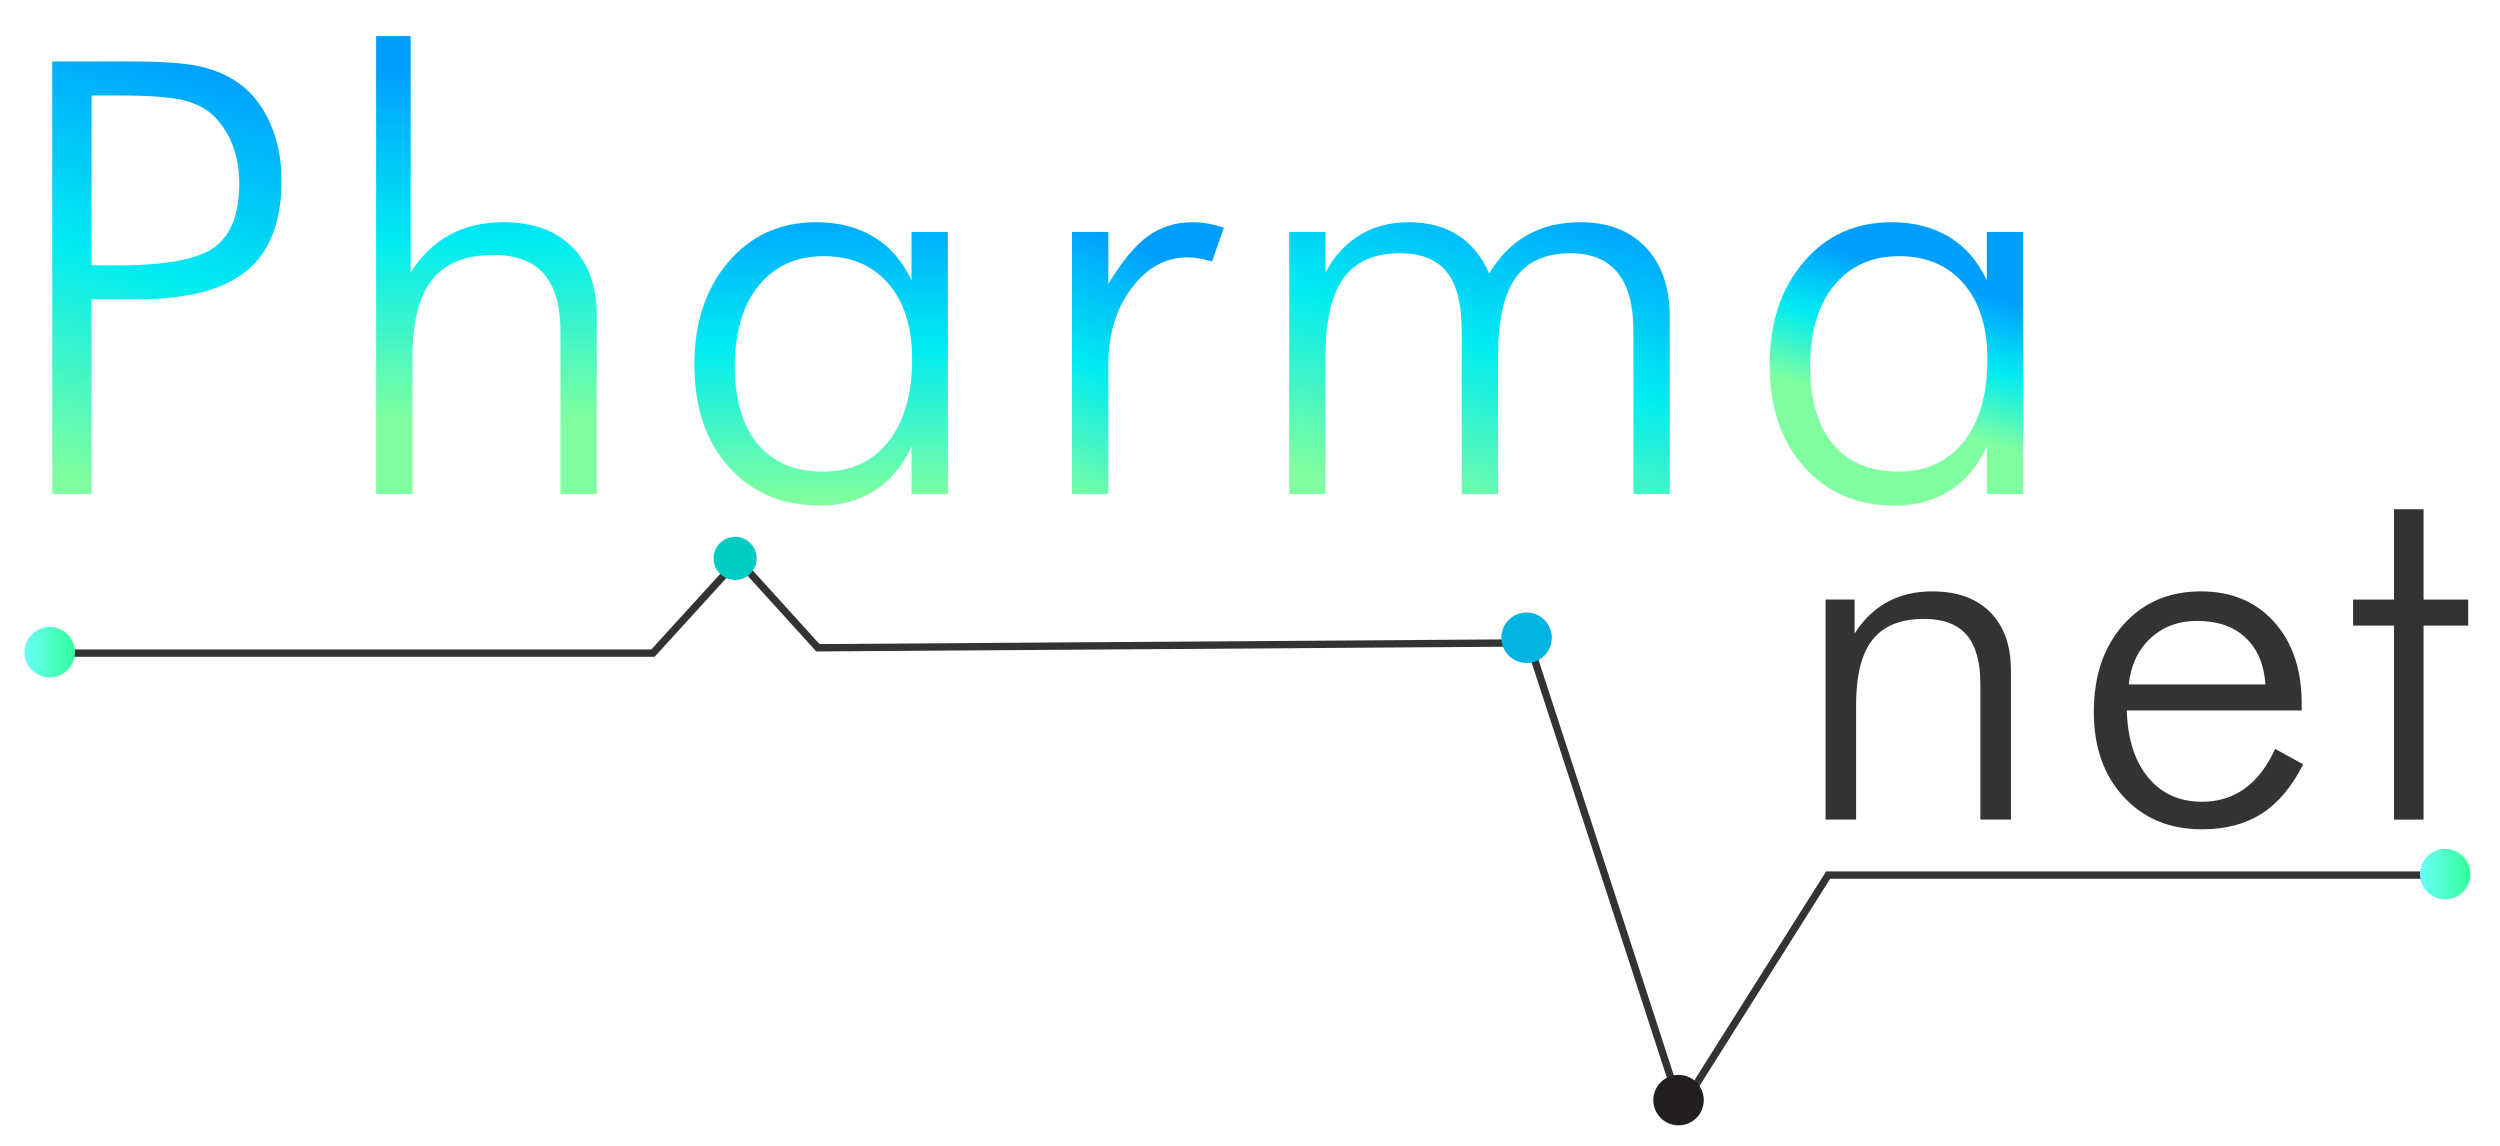
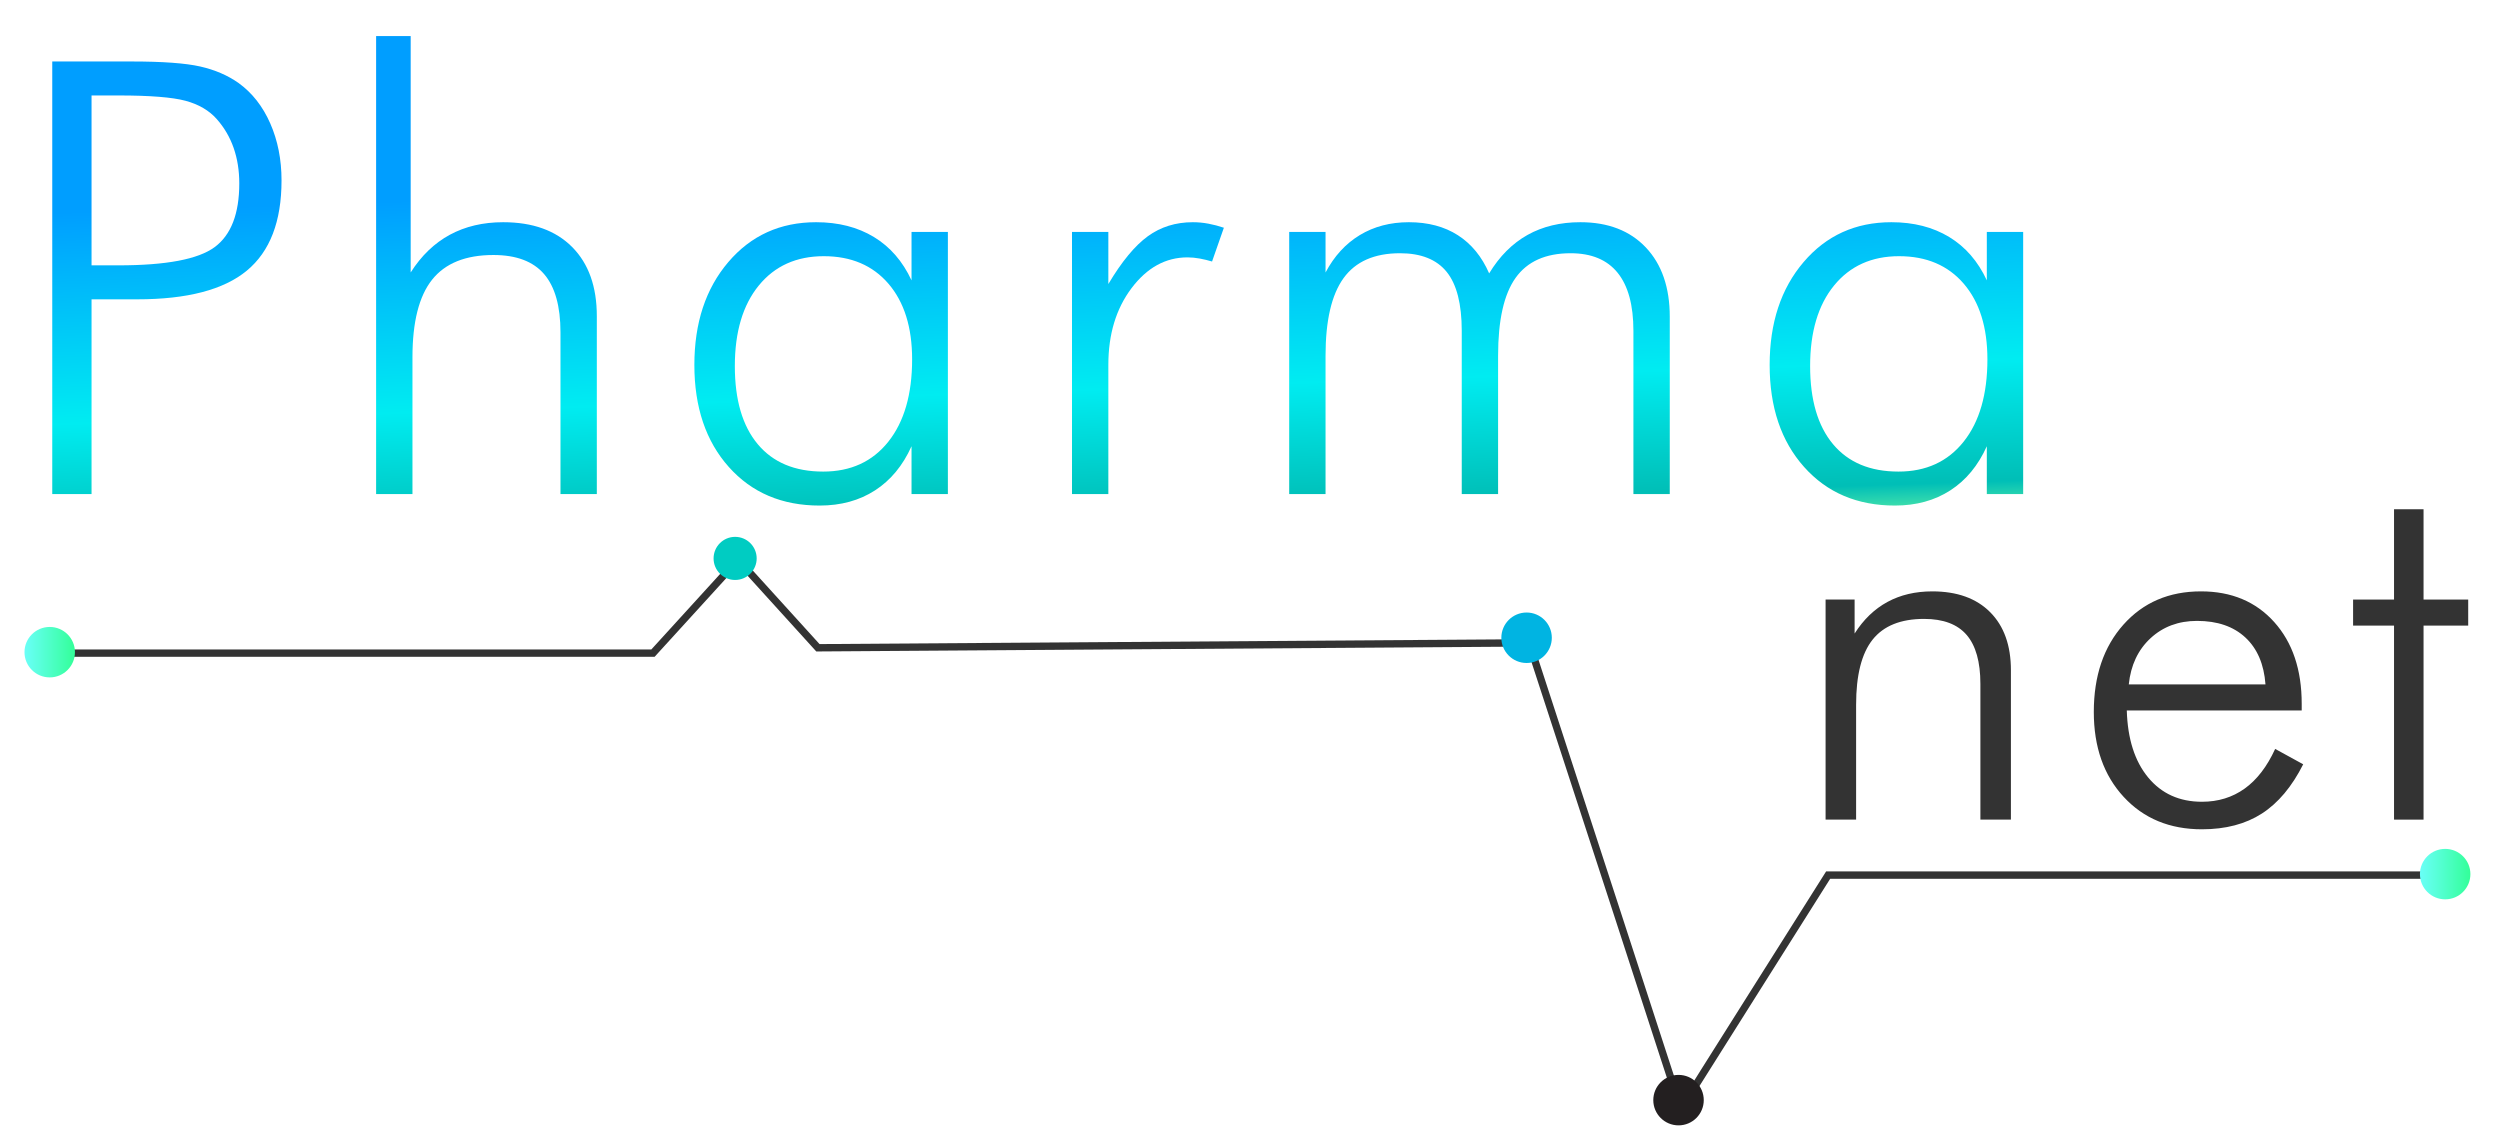
- <svg xmlns="http://www.w3.org/2000/svg" version="1.1" id="svg3713" xml:space="preserve" width="452.667" height="207.333" viewBox="0 0 452.667 207.333">
-   <defs id="defs3717">
-     <clipPath clipPathUnits="userSpaceOnUse" id="clipPath3729">
-       <path d="M 0,155.5 H 339.5 V 0 H 0 Z" id="path3727" />
+ <svg xmlns="http://www.w3.org/2000/svg" version="1.1" id="svg2" xml:space="preserve" width="452.667" height="207.333" viewBox="0 0 452.667 207.333">
+   <defs id="defs6">
+     <clipPath clipPathUnits="userSpaceOnUse" id="clipPath18">
+       <path d="M 0,155.5 H 339.5 V 0 H 0 Z" id="path16" />
    </clipPath>
-     <clipPath clipPathUnits="userSpaceOnUse" id="clipPath3749">
-       <path d="M 0,155.5 H 339.5 V 0 H 0 Z" id="path3747" />
+     <clipPath clipPathUnits="userSpaceOnUse" id="clipPath38">
+       <path d="M 0,155.5 H 339.5 V 0 H 0 Z" id="path36" />
    </clipPath>
-     <linearGradient x1="0" y1="0" x2="1" y2="0" gradientUnits="userSpaceOnUse" gradientTransform="matrix(6.851562,0,0,-6.851562,328.6289,36.79492)" spreadMethod="pad" id="linearGradient3771">
-       <stop style="stop-opacity:1;stop-color:#6afff8" offset="0" id="stop3767" />
-       <stop style="stop-opacity:1;stop-color:#33ff99" offset="1" id="stop3769" />
+     <linearGradient x1="0" y1="0" x2="1" y2="0" gradientUnits="userSpaceOnUse" gradientTransform="matrix(6.851562,0,0,-6.851562,328.6289,36.79492)" spreadMethod="pad" id="linearGradient60">
+       <stop style="stop-opacity:1;stop-color:#6afff8" offset="0" id="stop56" />
+       <stop style="stop-opacity:1;stop-color:#33ff99" offset="1" id="stop58" />
    </linearGradient>
-     <clipPath clipPathUnits="userSpaceOnUse" id="clipPath3781">
-       <path d="M 0,155.5 H 339.5 V 0 H 0 Z" id="path3779" />
+     <clipPath clipPathUnits="userSpaceOnUse" id="clipPath70">
+       <path d="M 0,155.5 H 339.5 V 0 H 0 Z" id="path68" />
    </clipPath>
-     <linearGradient x1="0" y1="0" x2="1" y2="0" gradientUnits="userSpaceOnUse" gradientTransform="matrix(6.852539,0,0,-6.852539,3.325195,66.93555)" spreadMethod="pad" id="linearGradient3811">
-       <stop style="stop-opacity:1;stop-color:#6afff8" offset="0" id="stop3807" />
-       <stop style="stop-opacity:1;stop-color:#33ff99" offset="1" id="stop3809" />
+     <linearGradient x1="0" y1="0" x2="1" y2="0" gradientUnits="userSpaceOnUse" gradientTransform="matrix(6.852539,0,0,-6.852539,3.325195,66.93555)" spreadMethod="pad" id="linearGradient100">
+       <stop style="stop-opacity:1;stop-color:#6afff8" offset="0" id="stop96" />
+       <stop style="stop-opacity:1;stop-color:#33ff99" offset="1" id="stop98" />
    </linearGradient>
-     <linearGradient x1="0" y1="0" x2="1" y2="0" gradientUnits="userSpaceOnUse" gradientTransform="matrix(-20.63075,-66.65321,-66.65321,20.63075,28.60938,156.5107)" spreadMethod="pad" id="linearGradient3837">
-       <stop style="stop-opacity:1;stop-color:#009eff" offset="0" id="stop3827" />
-       <stop style="stop-opacity:1;stop-color:#009eff" offset="0.128" id="stop3829" />
-       <stop style="stop-opacity:1;stop-color:#00ecf1" offset="0.557" id="stop3831" />
-       <stop style="stop-opacity:1;stop-color:#7fffa0" offset="0.985" id="stop3833" />
-       <stop style="stop-opacity:1;stop-color:#7fffa0" offset="1" id="stop3835" />
+     <linearGradient x1="0" y1="0" x2="1" y2="0" gradientUnits="userSpaceOnUse" gradientTransform="matrix(2.000006,-60,-60,-2.000006,21.83447,134.7783)" spreadMethod="pad" id="linearGradient130">
+       <stop style="stop-opacity:1;stop-color:#009eff" offset="0" id="stop116" />
+       <stop style="stop-opacity:1;stop-color:#009eff" offset="0.128" id="stop118" />
+       <stop style="stop-opacity:1;stop-color:#00ecf1" offset="0.606" id="stop120" />
+       <stop style="stop-opacity:1;stop-color:#00bfb7" offset="0.877" id="stop122" />
+       <stop style="stop-opacity:1;stop-color:#00bfb7" offset="0.881" id="stop124" />
+       <stop style="stop-opacity:1;stop-color:#7fffa0" offset="0.985" id="stop126" />
+       <stop style="stop-opacity:1;stop-color:#7fffa0" offset="1" id="stop128" />
    </linearGradient>
-     <linearGradient x1="0" y1="0" x2="1" y2="0" gradientUnits="userSpaceOnUse" gradientTransform="matrix(-2.4e-6,-55.4685,-55.4685,2.4e-6,66.0625,153.334)" spreadMethod="pad" id="linearGradient3863">
-       <stop style="stop-opacity:1;stop-color:#009eff" offset="0" id="stop3853" />
-       <stop style="stop-opacity:1;stop-color:#009eff" offset="0.128" id="stop3855" />
-       <stop style="stop-opacity:1;stop-color:#00ecf1" offset="0.557" id="stop3857" />
-       <stop style="stop-opacity:1;stop-color:#7fffa0" offset="0.985" id="stop3859" />
-       <stop style="stop-opacity:1;stop-color:#7fffa0" offset="1" id="stop3861" />
+     <linearGradient x1="0" y1="0" x2="1" y2="0" gradientUnits="userSpaceOnUse" gradientTransform="matrix(2.000006,-60,-60,-2.000006,64.87744,136.2129)" spreadMethod="pad" id="linearGradient160">
+       <stop style="stop-opacity:1;stop-color:#009eff" offset="0" id="stop146" />
+       <stop style="stop-opacity:1;stop-color:#009eff" offset="0.128" id="stop148" />
+       <stop style="stop-opacity:1;stop-color:#00ecf1" offset="0.606" id="stop150" />
+       <stop style="stop-opacity:1;stop-color:#00bfb7" offset="0.877" id="stop152" />
+       <stop style="stop-opacity:1;stop-color:#00bfb7" offset="0.881" id="stop154" />
+       <stop style="stop-opacity:1;stop-color:#7fffa0" offset="0.985" id="stop156" />
+       <stop style="stop-opacity:1;stop-color:#7fffa0" offset="1" id="stop158" />
    </linearGradient>
-     <linearGradient x1="0" y1="0" x2="1" y2="0" gradientUnits="userSpaceOnUse" gradientTransform="matrix(-2.1e-6,-47.27706,-47.27706,2.1e-6,111.5078,134.5386)" spreadMethod="pad" id="linearGradient3889">
-       <stop style="stop-opacity:1;stop-color:#009eff" offset="0" id="stop3879" />
-       <stop style="stop-opacity:1;stop-color:#009eff" offset="0.128" id="stop3881" />
-       <stop style="stop-opacity:1;stop-color:#00ecf1" offset="0.557" id="stop3883" />
-       <stop style="stop-opacity:1;stop-color:#7fffa0" offset="0.985" id="stop3885" />
-       <stop style="stop-opacity:1;stop-color:#7fffa0" offset="1" id="stop3887" />
+     <linearGradient x1="0" y1="0" x2="1" y2="0" gradientUnits="userSpaceOnUse" gradientTransform="matrix(2.000006,-60,-60,-2.000006,110.7402,137.7417)" spreadMethod="pad" id="linearGradient190">
+       <stop style="stop-opacity:1;stop-color:#009eff" offset="0" id="stop176" />
+       <stop style="stop-opacity:1;stop-color:#009eff" offset="0.128" id="stop178" />
+       <stop style="stop-opacity:1;stop-color:#00ecf1" offset="0.606" id="stop180" />
+       <stop style="stop-opacity:1;stop-color:#00bfb7" offset="0.877" id="stop182" />
+       <stop style="stop-opacity:1;stop-color:#00bfb7" offset="0.881" id="stop184" />
+       <stop style="stop-opacity:1;stop-color:#7fffa0" offset="0.985" id="stop186" />
+       <stop style="stop-opacity:1;stop-color:#7fffa0" offset="1" id="stop188" />
    </linearGradient>
-     <linearGradient x1="0" y1="0" x2="1" y2="0" gradientUnits="userSpaceOnUse" gradientTransform="matrix(-16.36318,-38.69218,-38.69218,16.36318,157.2354,127.0698)" spreadMethod="pad" id="linearGradient3915">
-       <stop style="stop-opacity:1;stop-color:#009eff" offset="0" id="stop3905" />
-       <stop style="stop-opacity:1;stop-color:#009eff" offset="0.128" id="stop3907" />
-       <stop style="stop-opacity:1;stop-color:#00ecf1" offset="0.557" id="stop3909" />
-       <stop style="stop-opacity:1;stop-color:#7fffa0" offset="0.985" id="stop3911" />
-       <stop style="stop-opacity:1;stop-color:#7fffa0" offset="1" id="stop3913" />
+     <linearGradient x1="0" y1="0" x2="1" y2="0" gradientUnits="userSpaceOnUse" gradientTransform="matrix(2.000006,-60,-60,-2.000006,154.7993,139.2105)" spreadMethod="pad" id="linearGradient220">
+       <stop style="stop-opacity:1;stop-color:#009eff" offset="0" id="stop206" />
+       <stop style="stop-opacity:1;stop-color:#009eff" offset="0.128" id="stop208" />
+       <stop style="stop-opacity:1;stop-color:#00ecf1" offset="0.606" id="stop210" />
+       <stop style="stop-opacity:1;stop-color:#00bfb7" offset="0.877" id="stop212" />
+       <stop style="stop-opacity:1;stop-color:#00bfb7" offset="0.881" id="stop214" />
+       <stop style="stop-opacity:1;stop-color:#7fffa0" offset="0.985" id="stop216" />
+       <stop style="stop-opacity:1;stop-color:#7fffa0" offset="1" id="stop218" />
    </linearGradient>
-     <linearGradient x1="0" y1="0" x2="1" y2="0" gradientUnits="userSpaceOnUse" gradientTransform="matrix(-15.90591,-51.38833,-51.38833,15.90591,210.4356,136.9678)" spreadMethod="pad" id="linearGradient3941">
-       <stop style="stop-opacity:1;stop-color:#009eff" offset="0" id="stop3931" />
-       <stop style="stop-opacity:1;stop-color:#009eff" offset="0.128" id="stop3933" />
-       <stop style="stop-opacity:1;stop-color:#00ecf1" offset="0.557" id="stop3935" />
-       <stop style="stop-opacity:1;stop-color:#7fffa0" offset="0.985" id="stop3937" />
-       <stop style="stop-opacity:1;stop-color:#7fffa0" offset="1" id="stop3939" />
+     <linearGradient x1="0" y1="0" x2="1" y2="0" gradientUnits="userSpaceOnUse" gradientTransform="matrix(2.000006,-60,-60,-2.000006,199.5781,140.7031)" spreadMethod="pad" id="linearGradient250">
+       <stop style="stop-opacity:1;stop-color:#009eff" offset="0" id="stop236" />
+       <stop style="stop-opacity:1;stop-color:#009eff" offset="0.128" id="stop238" />
+       <stop style="stop-opacity:1;stop-color:#00ecf1" offset="0.606" id="stop240" />
+       <stop style="stop-opacity:1;stop-color:#00bfb7" offset="0.877" id="stop242" />
+       <stop style="stop-opacity:1;stop-color:#00bfb7" offset="0.881" id="stop244" />
+       <stop style="stop-opacity:1;stop-color:#7fffa0" offset="0.985" id="stop246" />
+       <stop style="stop-opacity:1;stop-color:#7fffa0" offset="1" id="stop248" />
    </linearGradient>
-     <linearGradient x1="0" y1="0" x2="1" y2="0" gradientUnits="userSpaceOnUse" gradientTransform="matrix(-6.676531,-21.57034,-21.57034,6.676531,264.1045,120.4404)" spreadMethod="pad" id="linearGradient3967">
-       <stop style="stop-opacity:1;stop-color:#009eff" offset="0" id="stop3957" />
-       <stop style="stop-opacity:1;stop-color:#009eff" offset="0.128" id="stop3959" />
-       <stop style="stop-opacity:1;stop-color:#00ecf1" offset="0.557" id="stop3961" />
-       <stop style="stop-opacity:1;stop-color:#7fffa0" offset="0.985" id="stop3963" />
-       <stop style="stop-opacity:1;stop-color:#7fffa0" offset="1" id="stop3965" />
+     <linearGradient x1="0" y1="0" x2="1" y2="0" gradientUnits="userSpaceOnUse" gradientTransform="matrix(2.000006,-60,-60,-2.000006,256.6025,142.6035)" spreadMethod="pad" id="linearGradient280">
+       <stop style="stop-opacity:1;stop-color:#009eff" offset="0" id="stop266" />
+       <stop style="stop-opacity:1;stop-color:#009eff" offset="0.128" id="stop268" />
+       <stop style="stop-opacity:1;stop-color:#00ecf1" offset="0.606" id="stop270" />
+       <stop style="stop-opacity:1;stop-color:#00bfb7" offset="0.877" id="stop272" />
+       <stop style="stop-opacity:1;stop-color:#00bfb7" offset="0.881" id="stop274" />
+       <stop style="stop-opacity:1;stop-color:#7fffa0" offset="0.985" id="stop276" />
+       <stop style="stop-opacity:1;stop-color:#7fffa0" offset="1" id="stop278" />
    </linearGradient>
  </defs>
-   <g id="g3721" transform="matrix(1.333333,0,0,-1.333333,0,207.3333)">
-     <g id="g3723">
-       <g id="g3725" clip-path="url(#clipPath3729)">
-         <g id="g3731" transform="translate(247.915,44.1953)">
-           <path d="M 0,0 V 29.885 H 3.941 V 25.27 c 1.213,1.908 2.702,3.339 4.465,4.294 1.763,0.956 3.79,1.432 6.081,1.432 3.37,0 5.992,-0.943 7.867,-2.83 1.875,-1.887 2.814,-4.514 2.814,-7.883 V 0 h -4.145 v 18.43 c 0,2.986 -0.623,5.205 -1.87,6.654 -1.246,1.449 -3.173,2.173 -5.778,2.173 -3.166,0 -5.497,-0.939 -6.99,-2.814 C 4.891,22.568 4.145,19.62 4.145,15.6 V 0 Z" style="fill:#333333;fill-opacity:1;fill-rule:nonzero;stroke:none" id="path3733" />
+   <g id="g10" transform="matrix(1.333333,0,0,-1.333333,0,207.3333)">
+     <g id="g12">
+       <g id="g14" clip-path="url(#clipPath18)">
+         <g id="g20" transform="translate(247.915,44.1953)">
+           <path d="M 0,0 V 29.885 H 3.941 V 25.27 c 1.213,1.908 2.702,3.339 4.465,4.294 1.763,0.956 3.79,1.432 6.081,1.432 3.37,0 5.992,-0.943 7.867,-2.83 1.875,-1.887 2.814,-4.514 2.814,-7.883 V 0 h -4.145 v 18.43 c 0,2.986 -0.623,5.205 -1.87,6.654 -1.246,1.449 -3.173,2.173 -5.778,2.173 -3.166,0 -5.497,-0.939 -6.99,-2.814 C 4.891,22.568 4.145,19.62 4.145,15.6 V 0 Z" style="fill:#333333;fill-opacity:1;fill-rule:nonzero;stroke:none" id="path22" />
        </g>
-         <g id="g3735" transform="translate(289.0889,62.5576)">
-           <path d="M 0,0 H 18.564 C 18.362,2.74 17.453,4.862 15.836,6.368 14.219,7.872 12.028,8.625 9.266,8.625 6.75,8.625 4.645,7.839 2.948,6.267 1.252,4.694 0.27,2.605 0,0 m -4.75,-3.739 c 0,4.896 1.342,8.848 4.026,11.859 2.684,3.01 6.194,4.514 10.529,4.514 4.133,0 7.445,-1.387 9.939,-4.16 2.492,-2.775 3.739,-6.475 3.739,-11.102 v -0.91 H -0.27 c 0.113,-3.863 1.079,-6.895 2.899,-9.096 1.818,-2.202 4.256,-3.303 7.31,-3.303 2.202,0 4.133,0.596 5.795,1.787 1.662,1.19 3.043,2.987 4.145,5.39 l 3.807,-2.089 c -1.528,-3.032 -3.398,-5.261 -5.61,-6.687 -2.213,-1.426 -4.925,-2.14 -8.137,-2.14 -4.379,0 -7.922,1.466 -10.629,4.398 -2.707,2.929 -4.06,6.776 -4.06,11.539" style="fill:#333333;fill-opacity:1;fill-rule:nonzero;stroke:none" id="path3737" />
+         <g id="g24" transform="translate(289.0889,62.5576)">
+           <path d="M 0,0 H 18.564 C 18.362,2.74 17.453,4.862 15.836,6.368 14.219,7.872 12.028,8.625 9.266,8.625 6.75,8.625 4.645,7.839 2.948,6.267 1.252,4.694 0.27,2.605 0,0 m -4.75,-3.739 c 0,4.896 1.342,8.848 4.026,11.859 2.684,3.01 6.194,4.514 10.529,4.514 4.133,0 7.445,-1.387 9.939,-4.16 2.492,-2.775 3.739,-6.475 3.739,-11.102 v -0.91 H -0.27 c 0.113,-3.863 1.079,-6.895 2.899,-9.096 1.818,-2.202 4.256,-3.303 7.31,-3.303 2.202,0 4.133,0.596 5.795,1.787 1.662,1.19 3.043,2.987 4.145,5.39 l 3.807,-2.089 c -1.528,-3.032 -3.398,-5.261 -5.61,-6.687 -2.213,-1.426 -4.925,-2.14 -8.137,-2.14 -4.379,0 -7.922,1.466 -10.629,4.398 -2.707,2.929 -4.06,6.776 -4.06,11.539" style="fill:#333333;fill-opacity:1;fill-rule:nonzero;stroke:none" id="path26" />
        </g>
-         <g id="g3739" transform="translate(319.5498,70.543)">
-           <path d="M 0,0 V 3.537 H 5.56 V 15.801 H 9.568 V 3.537 h 6.065 V 0 H 9.568 V -26.348 H 5.56 L 5.56,0 Z" style="fill:#333333;fill-opacity:1;fill-rule:nonzero;stroke:none" id="path3741" />
+         <g id="g28" transform="translate(319.5498,70.543)">
+           <path d="M 0,0 V 3.537 H 5.56 V 15.801 H 9.568 V 3.537 h 6.065 V 0 H 9.568 V -26.348 H 5.56 L 5.56,0 Z" style="fill:#333333;fill-opacity:1;fill-rule:nonzero;stroke:none" id="path30" />
        </g>
      </g>
    </g>
-     <g id="g3743">
-       <g id="g3745" clip-path="url(#clipPath3749)">
-         <g id="g3751" transform="translate(7.0981,66.8027)">
-           <path d="m 0,0 h 81.574 l 11.555,12.682 10.845,-11.953 96.58,0.664 c 20.639,-63.227 20.583,-63.375 20.639,-63.227 0.056,0.148 19.971,31.693 19.971,31.693 h 84.139" style="fill:none;stroke:#333333;stroke-width:1;stroke-linecap:butt;stroke-linejoin:miter;stroke-miterlimit:10;stroke-dasharray:none;stroke-opacity:1" id="path3753" />
+     <g id="g32">
+       <g id="g34" clip-path="url(#clipPath38)">
+         <g id="g40" transform="translate(7.0981,66.8027)">
+           <path d="m 0,0 h 81.574 l 11.555,12.682 10.845,-11.953 96.58,0.664 c 20.639,-63.227 20.583,-63.375 20.639,-63.227 0.056,0.148 19.971,31.693 19.971,31.693 h 84.139" style="fill:none;stroke:#333333;stroke-width:1;stroke-linecap:butt;stroke-linejoin:miter;stroke-miterlimit:10;stroke-dasharray:none;stroke-opacity:1" id="path42" />
        </g>
      </g>
    </g>
-     <g id="g3755">
-       <g id="g3757">
-         <g id="g3763">
-           <g id="g3765">
-             <path d="m 328.629,36.795 c 0,-1.892 1.533,-3.426 3.426,-3.426 v 0 c 1.891,0 3.425,1.534 3.425,3.426 v 0 c 0,1.893 -1.534,3.426 -3.425,3.426 v 0 c -1.893,0 -3.426,-1.533 -3.426,-3.426" style="fill:url(#linearGradient3771);stroke:none" id="path3773" />
+     <g id="g44">
+       <g id="g46">
+         <g id="g52">
+           <g id="g54">
+             <path d="m 328.629,36.795 c 0,-1.892 1.533,-3.426 3.426,-3.426 v 0 c 1.891,0 3.425,1.534 3.425,3.426 v 0 c 0,1.893 -1.534,3.426 -3.425,3.426 v 0 c -1.893,0 -3.426,-1.533 -3.426,-3.426" style="fill:url(#linearGradient60);stroke:none" id="path62" />
          </g>
        </g>
      </g>
    </g>
-     <g id="g3775">
-       <g id="g3777" clip-path="url(#clipPath3781)">
-         <g id="g3783" transform="translate(231.3711,6.1025)">
-           <path d="m 0,0 c 0,-1.893 -1.533,-3.427 -3.426,-3.427 -1.892,0 -3.428,1.534 -3.428,3.427 0,1.894 1.536,3.426 3.428,3.426 C -1.533,3.426 0,1.894 0,0" style="fill:#231f20;fill-opacity:1;fill-rule:nonzero;stroke:none" id="path3785" />
+     <g id="g64">
+       <g id="g66" clip-path="url(#clipPath70)">
+         <g id="g72" transform="translate(231.3711,6.1025)">
+           <path d="m 0,0 c 0,-1.893 -1.533,-3.427 -3.426,-3.427 -1.892,0 -3.428,1.534 -3.428,3.427 0,1.894 1.536,3.426 3.428,3.426 C -1.533,3.426 0,1.894 0,0" style="fill:#231f20;fill-opacity:1;fill-rule:nonzero;stroke:none" id="path74" />
        </g>
-         <g id="g3787" transform="translate(210.7363,68.8926)">
-           <path d="m 0,0 c 0,-1.893 -1.535,-3.427 -3.424,-3.427 -1.894,0 -3.429,1.534 -3.429,3.427 0,1.893 1.535,3.427 3.429,3.427 C -1.535,3.427 0,1.893 0,0" style="fill:#00b4e2;fill-opacity:1;fill-rule:nonzero;stroke:none" id="path3789" />
+         <g id="g76" transform="translate(210.7363,68.8926)">
+           <path d="m 0,0 c 0,-1.893 -1.535,-3.427 -3.424,-3.427 -1.894,0 -3.429,1.534 -3.429,3.427 0,1.893 1.535,3.427 3.429,3.427 C -1.535,3.427 0,1.893 0,0" style="fill:#00b4e2;fill-opacity:1;fill-rule:nonzero;stroke:none" id="path78" />
        </g>
-         <g id="g3791" transform="translate(102.7568,79.666)">
-           <path d="m 0,0 c 0,-1.613 -1.31,-2.926 -2.926,-2.926 -1.616,0 -2.927,1.313 -2.927,2.926 0,1.618 1.311,2.929 2.927,2.929 C -1.31,2.929 0,1.618 0,0" style="fill:#00ccc2;fill-opacity:1;fill-rule:nonzero;stroke:none" id="path3793" />
+         <g id="g80" transform="translate(102.7568,79.666)">
+           <path d="m 0,0 c 0,-1.613 -1.31,-2.926 -2.926,-2.926 -1.616,0 -2.927,1.313 -2.927,2.926 0,1.618 1.311,2.929 2.927,2.929 C -1.31,2.929 0,1.618 0,0" style="fill:#00ccc2;fill-opacity:1;fill-rule:nonzero;stroke:none" id="path82" />
        </g>
      </g>
    </g>
-     <g id="g3795">
-       <g id="g3797">
-         <g id="g3803">
-           <g id="g3805">
-             <path d="m 3.326,66.935 c 0,-1.893 1.533,-3.426 3.426,-3.426 v 0 c 1.892,0 3.426,1.533 3.426,3.426 v 0 c 0,1.893 -1.534,3.426 -3.426,3.426 v 0 c -1.893,0 -3.426,-1.533 -3.426,-3.426" style="fill:url(#linearGradient3811);stroke:none" id="path3813" />
+     <g id="g84">
+       <g id="g86">
+         <g id="g92">
+           <g id="g94">
+             <path d="m 3.326,66.935 c 0,-1.893 1.533,-3.426 3.426,-3.426 v 0 c 1.892,0 3.426,1.533 3.426,3.426 v 0 c 0,1.893 -1.534,3.426 -3.426,3.426 v 0 c -1.893,0 -3.426,-1.533 -3.426,-3.426" style="fill:url(#linearGradient100);stroke:none" id="path102" />
          </g>
        </g>
      </g>
    </g>
-     <g id="g3815">
-       <g id="g3817">
-         <g id="g3823">
-           <g id="g3825">
-             <path d="M 7.096,147.151 V 88.409 h 5.336 v 26.442 h 6.199 c 6.789,0 11.752,1.299 14.891,3.898 v 0 c 3.14,2.598 4.71,6.682 4.71,12.252 v 0 c 0,2.832 -0.509,5.409 -1.529,7.734 v 0 c -1.02,2.325 -2.454,4.154 -4.304,5.491 v 0 c -1.475,1.041 -3.212,1.79 -5.21,2.244 v 0 c -1.998,0.453 -5.116,0.681 -9.353,0.681 v 0 z m 5.336,-4.614 h 3.652 c 4.279,0 7.315,-0.242 9.108,-0.723 v 0 c 1.792,-0.483 3.21,-1.314 4.252,-2.493 v 0 c 1.016,-1.152 1.779,-2.459 2.288,-3.919 v 0 c 0.507,-1.461 0.763,-3.062 0.763,-4.803 v 0 c 0,-4.126 -1.118,-7.014 -3.351,-8.662 v 0 c -2.234,-1.648 -6.587,-2.472 -13.06,-2.472 v 0 h -3.652 z" style="fill:url(#linearGradient3837);stroke:none" id="path3839" />
+     <g id="g104">
+       <g id="g106">
+         <g id="g112">
+           <g id="g114">
+             <path d="M 7.096,147.151 V 88.409 h 5.336 v 26.442 h 6.199 c 6.789,0 11.752,1.299 14.891,3.898 v 0 c 3.14,2.598 4.71,6.682 4.71,12.252 v 0 c 0,2.832 -0.509,5.409 -1.529,7.734 v 0 c -1.02,2.325 -2.454,4.154 -4.304,5.491 v 0 c -1.475,1.041 -3.212,1.79 -5.21,2.244 v 0 c -1.998,0.453 -5.116,0.681 -9.353,0.681 v 0 z m 5.336,-4.614 h 3.652 c 4.279,0 7.315,-0.242 9.108,-0.723 v 0 c 1.792,-0.483 3.21,-1.314 4.252,-2.493 v 0 c 1.016,-1.152 1.779,-2.459 2.288,-3.919 v 0 c 0.507,-1.461 0.763,-3.062 0.763,-4.803 v 0 c 0,-4.126 -1.118,-7.014 -3.351,-8.662 v 0 c -2.234,-1.648 -6.587,-2.472 -13.06,-2.472 v 0 h -3.652 z" style="fill:url(#linearGradient130);stroke:none" id="path132" />
          </g>
        </g>
      </g>
    </g>
-     <g id="g3841">
-       <g id="g3843">
-         <g id="g3849">
-           <g id="g3851">
-             <path d="M 51.076,150.602 V 88.409 h 4.936 v 18.578 c 0,4.788 0.889,8.299 2.668,10.532 v 0 c 1.778,2.233 4.554,3.351 8.326,3.351 v 0 c 3.102,0 5.396,-0.863 6.88,-2.588 v 0 c 1.485,-1.726 2.228,-4.368 2.228,-7.925 v 0 -21.948 h 4.935 v 24.155 c 0,4.012 -1.116,7.142 -3.35,9.389 v 0 c -2.233,2.247 -5.356,3.37 -9.369,3.37 v 0 c -2.729,0 -5.143,-0.569 -7.243,-1.704 v 0 c -2.1,-1.139 -3.871,-2.844 -5.316,-5.117 v 0 32.1 z" style="fill:url(#linearGradient3863);stroke:none" id="path3865" />
+     <g id="g134">
+       <g id="g136">
+         <g id="g142">
+           <g id="g144">
+             <path d="M 51.076,150.602 V 88.409 h 4.936 v 18.578 c 0,4.788 0.889,8.299 2.668,10.532 v 0 c 1.778,2.233 4.554,3.351 8.326,3.351 v 0 c 3.102,0 5.396,-0.863 6.88,-2.588 v 0 c 1.485,-1.726 2.228,-4.368 2.228,-7.925 v 0 -21.948 h 4.935 v 24.155 c 0,4.012 -1.116,7.142 -3.35,9.389 v 0 c -2.233,2.247 -5.356,3.37 -9.369,3.37 v 0 c -2.729,0 -5.143,-0.569 -7.243,-1.704 v 0 c -2.1,-1.139 -3.871,-2.844 -5.316,-5.117 v 0 32.1 z" style="fill:url(#linearGradient160);stroke:none" id="path162" />
          </g>
        </g>
      </g>
    </g>
-     <g id="g3867">
-       <g id="g3869">
-         <g id="g3875">
-           <g id="g3877">
-             <path d="m 98.909,119.915 c -3.076,-3.604 -4.614,-8.262 -4.614,-13.972 v 0 c 0,-5.739 1.558,-10.357 4.674,-13.853 v 0 c 3.115,-3.498 7.228,-5.245 12.338,-5.245 v 0 c 2.89,0 5.397,0.687 7.524,2.063 v 0 c 2.126,1.376 3.778,3.374 4.955,5.992 v 0 -6.491 h 4.936 v 35.59 h -4.936 v -6.571 c -1.204,2.591 -2.909,4.554 -5.116,5.891 v 0 c -2.206,1.336 -4.822,2.004 -7.844,2.004 v 0 c -4.87,0 -8.842,-1.802 -11.917,-5.408 m 3.993,-24.735 c -2.074,2.48 -3.111,6.015 -3.111,10.603 v 0 c 0,4.643 1.084,8.29 3.251,10.944 v 0 c 2.166,2.654 5.108,3.982 8.827,3.982 v 0 c 3.717,0 6.647,-1.248 8.787,-3.741 v 0 c 2.14,-2.494 3.21,-5.916 3.21,-10.264 v 0 c 0,-4.748 -1.077,-8.477 -3.23,-11.184 v 0 c -2.154,-2.708 -5.103,-4.061 -8.847,-4.061 v 0 c -3.852,0 -6.816,1.239 -8.887,3.721" style="fill:url(#linearGradient3889);stroke:none" id="path3891" />
+     <g id="g164">
+       <g id="g166">
+         <g id="g172">
+           <g id="g174">
+             <path d="m 98.909,119.915 c -3.076,-3.604 -4.614,-8.262 -4.614,-13.972 v 0 c 0,-5.739 1.558,-10.357 4.674,-13.853 v 0 c 3.115,-3.498 7.228,-5.245 12.338,-5.245 v 0 c 2.89,0 5.397,0.687 7.524,2.063 v 0 c 2.126,1.376 3.778,3.374 4.955,5.992 v 0 -6.491 h 4.936 v 35.59 h -4.936 v -6.571 c -1.204,2.591 -2.909,4.554 -5.116,5.891 v 0 c -2.206,1.336 -4.822,2.004 -7.844,2.004 v 0 c -4.87,0 -8.842,-1.802 -11.917,-5.408 m 3.993,-24.735 c -2.074,2.48 -3.111,6.015 -3.111,10.603 v 0 c 0,4.643 1.084,8.29 3.251,10.944 v 0 c 2.166,2.654 5.108,3.982 8.827,3.982 v 0 c 3.717,0 6.647,-1.248 8.787,-3.741 v 0 c 2.14,-2.494 3.21,-5.916 3.21,-10.264 v 0 c 0,-4.748 -1.077,-8.477 -3.23,-11.184 v 0 c -2.154,-2.708 -5.103,-4.061 -8.847,-4.061 v 0 c -3.852,0 -6.816,1.239 -8.887,3.721" style="fill:url(#linearGradient190);stroke:none" id="path192" />
          </g>
        </g>
      </g>
    </g>
-     <g id="g3893">
-       <g id="g3895">
-         <g id="g3901">
-           <g id="g3903">
-             <path d="m 155.869,123.413 c -1.752,-1.272 -3.538,-3.434 -5.356,-6.485 v 0 7.071 h -4.935 v -35.59 h 4.935 v 17.538 c 0,4.156 1.05,7.629 3.149,10.419 v 0 c 2.1,2.788 4.635,4.183 7.604,4.183 v 0 c 0.534,0 1.09,-0.055 1.666,-0.16 v 0 c 0.574,-0.108 1.13,-0.242 1.665,-0.402 v 0 l 1.605,4.587 c -0.697,0.236 -1.399,0.42 -2.106,0.552 v 0 c -0.711,0.132 -1.413,0.197 -2.107,0.197 v 0 c -2.328,0 -4.368,-0.636 -6.12,-1.91" style="fill:url(#linearGradient3915);stroke:none" id="path3917" />
+     <g id="g194">
+       <g id="g196">
+         <g id="g202">
+           <g id="g204">
+             <path d="m 155.869,123.413 c -1.752,-1.272 -3.538,-3.434 -5.356,-6.485 v 0 7.071 h -4.935 v -35.59 h 4.935 v 17.538 c 0,4.156 1.05,7.629 3.149,10.419 v 0 c 2.1,2.788 4.635,4.183 7.604,4.183 v 0 c 0.534,0 1.09,-0.055 1.666,-0.16 v 0 c 0.574,-0.108 1.13,-0.242 1.665,-0.402 v 0 l 1.605,4.587 c -0.697,0.236 -1.399,0.42 -2.106,0.552 v 0 c -0.711,0.132 -1.413,0.197 -2.107,0.197 v 0 c -2.328,0 -4.368,-0.636 -6.12,-1.91" style="fill:url(#linearGradient220);stroke:none" id="path222" />
          </g>
        </g>
      </g>
    </g>
-     <g id="g3919">
-       <g id="g3921">
-         <g id="g3927">
-           <g id="g3929">
-             <path d="m 207.437,123.596 c -2.058,-1.152 -3.796,-2.892 -5.21,-5.221 v 0 c -0.992,2.276 -2.409,4.004 -4.245,5.182 v 0 c -1.838,1.177 -4.056,1.766 -6.658,1.766 v 0 c -2.516,0 -4.734,-0.582 -6.66,-1.746 v 0 c -1.926,-1.165 -3.479,-2.858 -4.655,-5.081 v 0 5.503 h -4.935 v -35.59 h 4.935 v 18.785 c 0,4.772 0.815,8.285 2.448,10.538 v 0 c 1.631,2.252 4.185,3.378 7.663,3.378 v 0 c 2.862,0 4.976,-0.845 6.34,-2.533 v 0 c 1.364,-1.69 2.046,-4.359 2.046,-8.005 v 0 -22.163 h 4.935 v 18.785 c 0,4.825 0.792,8.352 2.381,10.578 v 0 c 1.59,2.226 4.078,3.338 7.468,3.338 v 0 c 2.828,0 4.957,-0.885 6.386,-2.655 v 0 c 1.429,-1.769 2.142,-4.397 2.142,-7.883 v 0 -22.163 h 4.936 v 24.075 c 0,3.985 -1.084,7.121 -3.246,9.408 v 0 c -2.166,2.287 -5.13,3.431 -8.896,3.431 v 0 c -2.726,0 -5.118,-0.576 -7.175,-1.727" style="fill:url(#linearGradient3941);stroke:none" id="path3943" />
+     <g id="g224">
+       <g id="g226">
+         <g id="g232">
+           <g id="g234">
+             <path d="m 207.437,123.596 c -2.058,-1.152 -3.796,-2.892 -5.21,-5.221 v 0 c -0.992,2.276 -2.409,4.004 -4.245,5.182 v 0 c -1.838,1.177 -4.056,1.766 -6.658,1.766 v 0 c -2.516,0 -4.734,-0.582 -6.66,-1.746 v 0 c -1.926,-1.165 -3.479,-2.858 -4.655,-5.081 v 0 5.503 h -4.935 v -35.59 h 4.935 v 18.785 c 0,4.772 0.815,8.285 2.448,10.538 v 0 c 1.631,2.252 4.185,3.378 7.663,3.378 v 0 c 2.862,0 4.976,-0.845 6.34,-2.533 v 0 c 1.364,-1.69 2.046,-4.359 2.046,-8.005 v 0 -22.163 h 4.935 v 18.785 c 0,4.825 0.792,8.352 2.381,10.578 v 0 c 1.59,2.226 4.078,3.338 7.468,3.338 v 0 c 2.828,0 4.957,-0.885 6.386,-2.655 v 0 c 1.429,-1.769 2.142,-4.397 2.142,-7.883 v 0 -22.163 h 4.936 v 24.075 c 0,3.985 -1.084,7.121 -3.246,9.408 v 0 c -2.166,2.287 -5.13,3.431 -8.896,3.431 v 0 c -2.726,0 -5.118,-0.576 -7.175,-1.727" style="fill:url(#linearGradient250);stroke:none" id="path252" />
          </g>
        </g>
      </g>
    </g>
-     <g id="g3945">
-       <g id="g3947">
-         <g id="g3953">
-           <g id="g3955">
-             <path d="m 244.933,119.915 c -3.077,-3.604 -4.614,-8.262 -4.614,-13.972 v 0 c 0,-5.739 1.557,-10.357 4.675,-13.853 v 0 c 3.115,-3.498 7.228,-5.245 12.338,-5.245 v 0 c 2.889,0 5.397,0.687 7.524,2.063 v 0 c 2.126,1.376 3.777,3.374 4.954,5.992 v 0 -6.491 h 4.936 v 35.59 h -4.936 v -6.571 c -1.202,2.591 -2.909,4.554 -5.115,5.891 v 0 c -2.206,1.336 -4.823,2.004 -7.844,2.004 v 0 c -4.87,0 -8.842,-1.802 -11.918,-5.408 m 3.993,-24.735 c -2.074,2.48 -3.11,6.015 -3.11,10.603 v 0 c 0,4.643 1.084,8.29 3.25,10.944 v 0 c 2.167,2.654 5.108,3.982 8.827,3.982 v 0 c 3.718,0 6.647,-1.248 8.788,-3.741 v 0 c 2.138,-2.494 3.209,-5.916 3.209,-10.264 v 0 c 0,-4.748 -1.076,-8.477 -3.229,-11.184 v 0 c -2.155,-2.708 -5.103,-4.061 -8.848,-4.061 v 0 c -3.851,0 -6.814,1.239 -8.887,3.721" style="fill:url(#linearGradient3967);stroke:none" id="path3969" />
+     <g id="g254">
+       <g id="g256">
+         <g id="g262">
+           <g id="g264">
+             <path d="m 244.933,119.915 c -3.077,-3.604 -4.614,-8.262 -4.614,-13.972 v 0 c 0,-5.739 1.557,-10.357 4.675,-13.853 v 0 c 3.115,-3.498 7.228,-5.245 12.338,-5.245 v 0 c 2.889,0 5.397,0.687 7.524,2.063 v 0 c 2.126,1.376 3.777,3.374 4.954,5.992 v 0 -6.491 h 4.936 v 35.59 h -4.936 v -6.571 c -1.202,2.591 -2.909,4.554 -5.115,5.891 v 0 c -2.206,1.336 -4.823,2.004 -7.844,2.004 v 0 c -4.87,0 -8.842,-1.802 -11.918,-5.408 m 3.993,-24.735 c -2.074,2.48 -3.11,6.015 -3.11,10.603 v 0 c 0,4.643 1.084,8.29 3.25,10.944 v 0 c 2.167,2.654 5.108,3.982 8.827,3.982 v 0 c 3.718,0 6.647,-1.248 8.788,-3.741 v 0 c 2.138,-2.494 3.209,-5.916 3.209,-10.264 v 0 c 0,-4.748 -1.076,-8.477 -3.229,-11.184 v 0 c -2.155,-2.708 -5.103,-4.061 -8.848,-4.061 v 0 c -3.851,0 -6.814,1.239 -8.887,3.721" style="fill:url(#linearGradient280);stroke:none" id="path282" />
          </g>
        </g>
      </g>
    </g>
  </g>
</svg>
